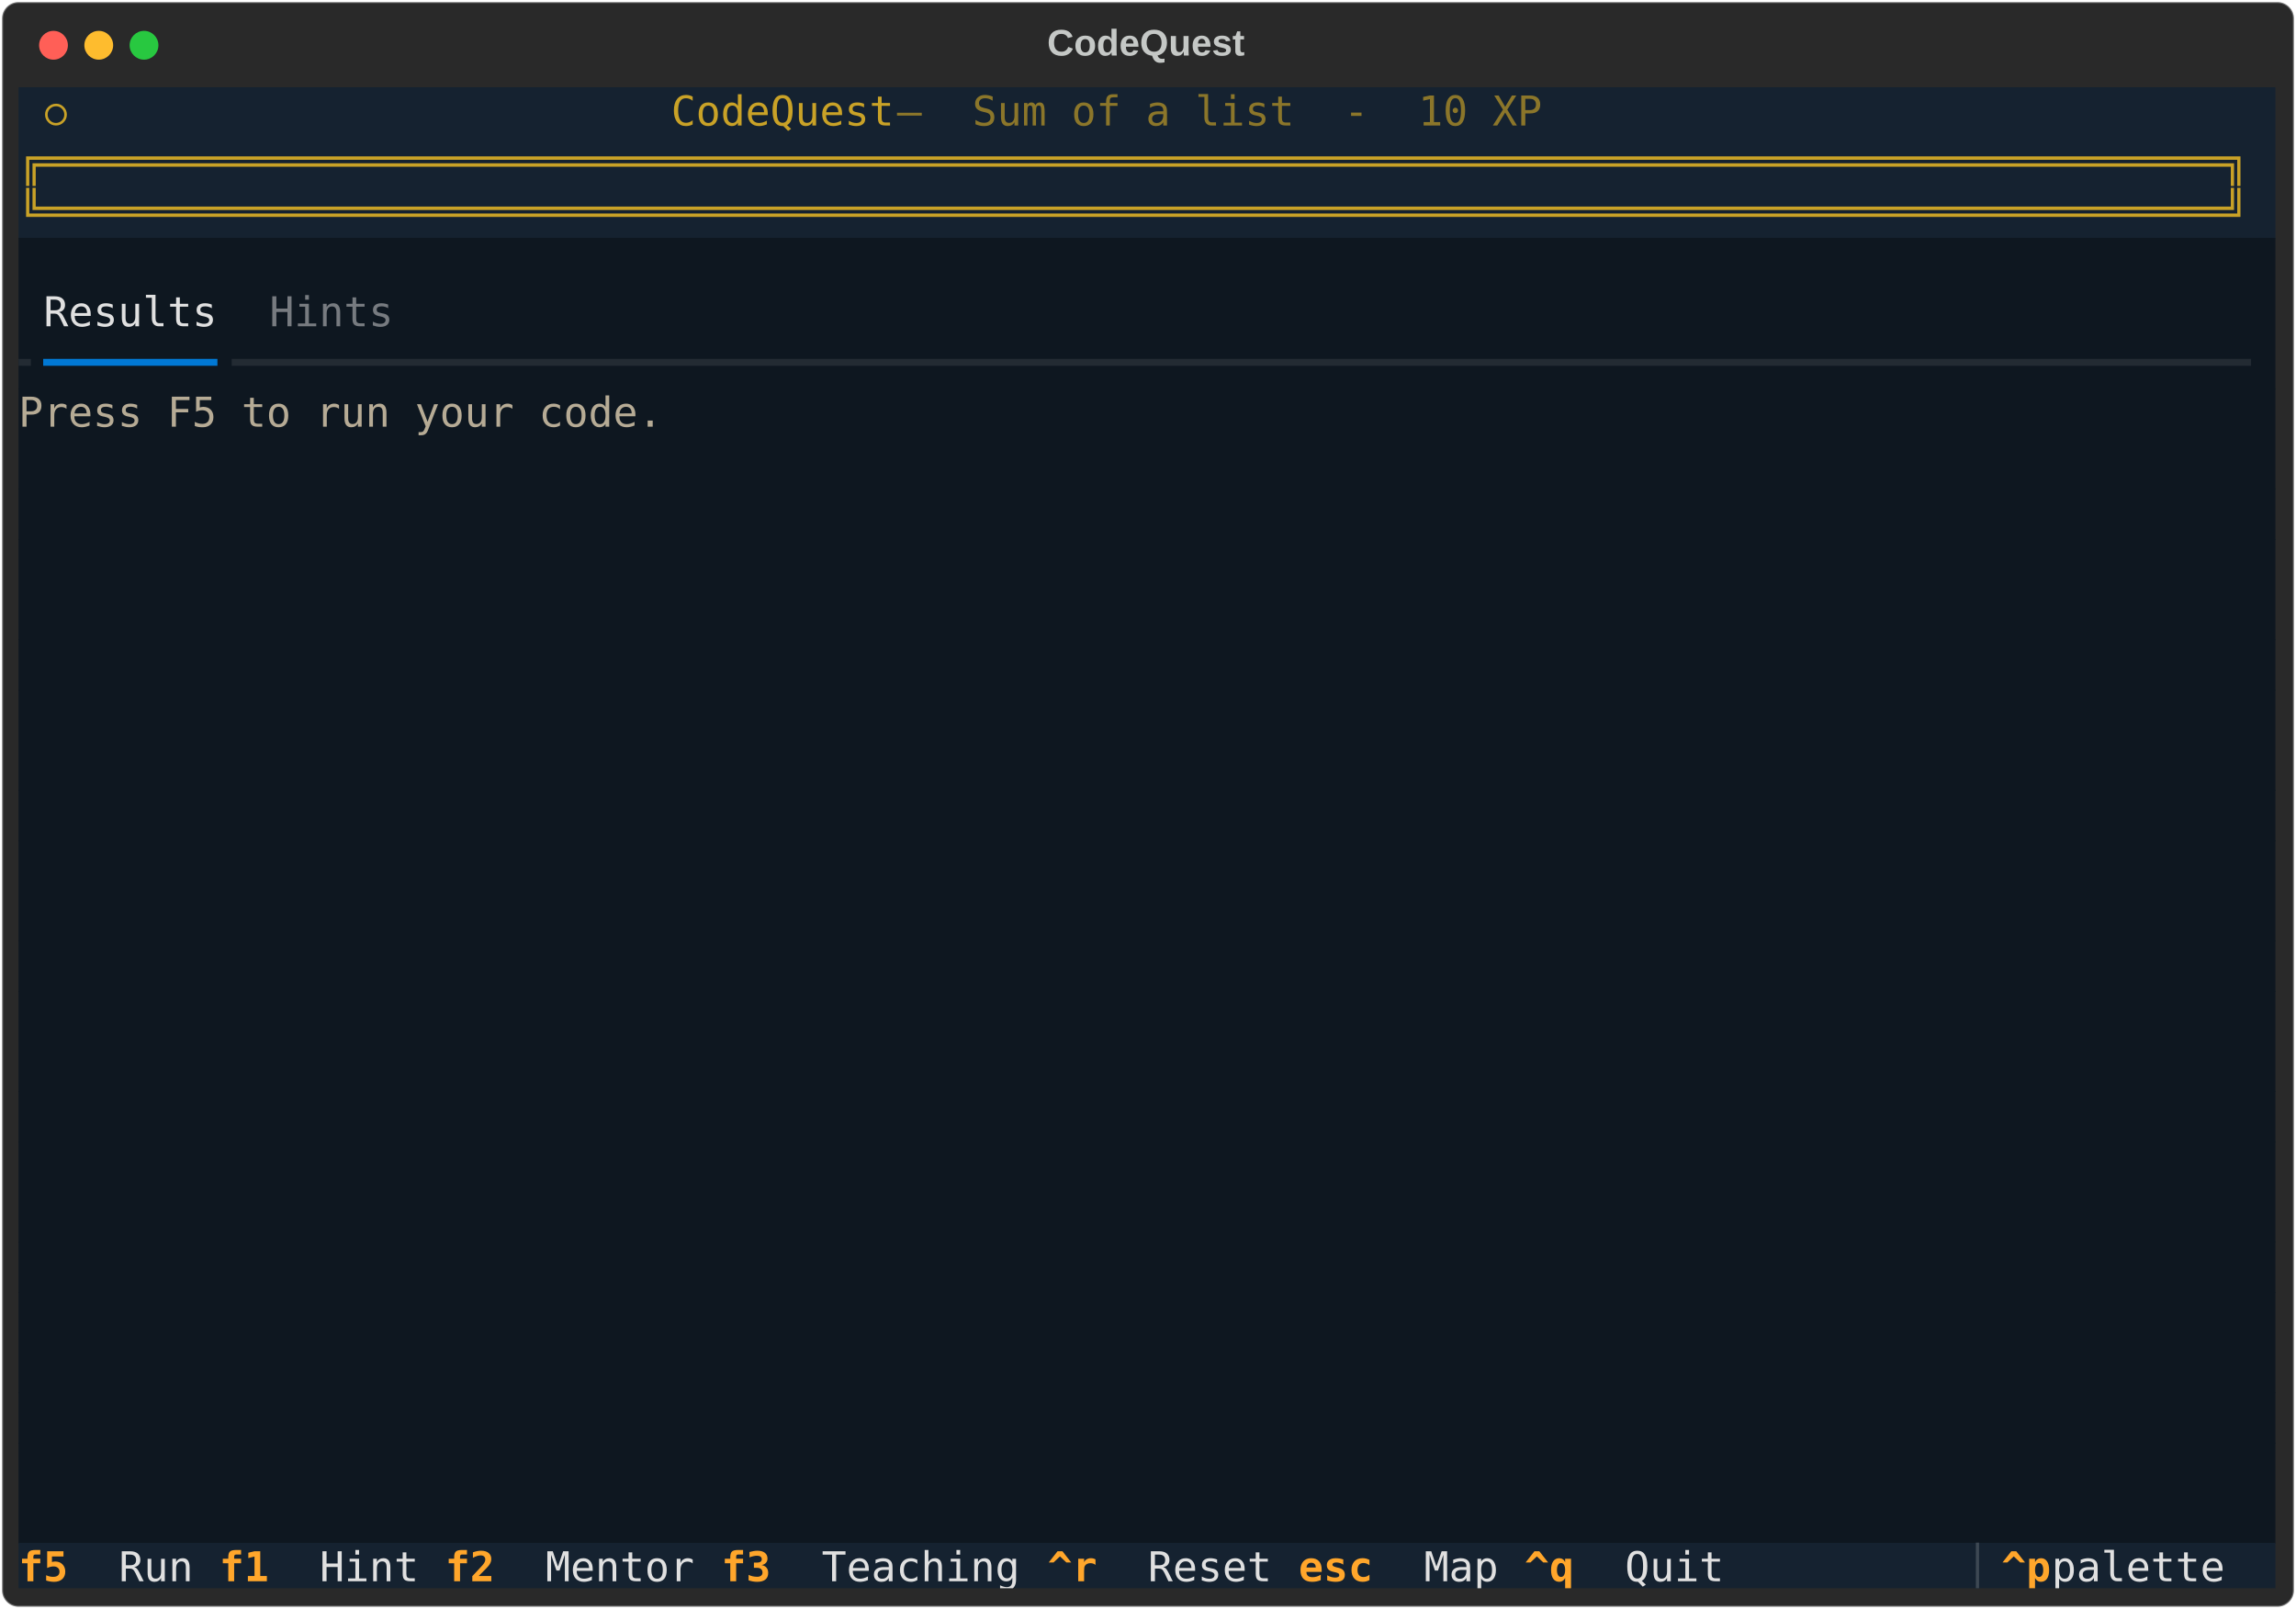
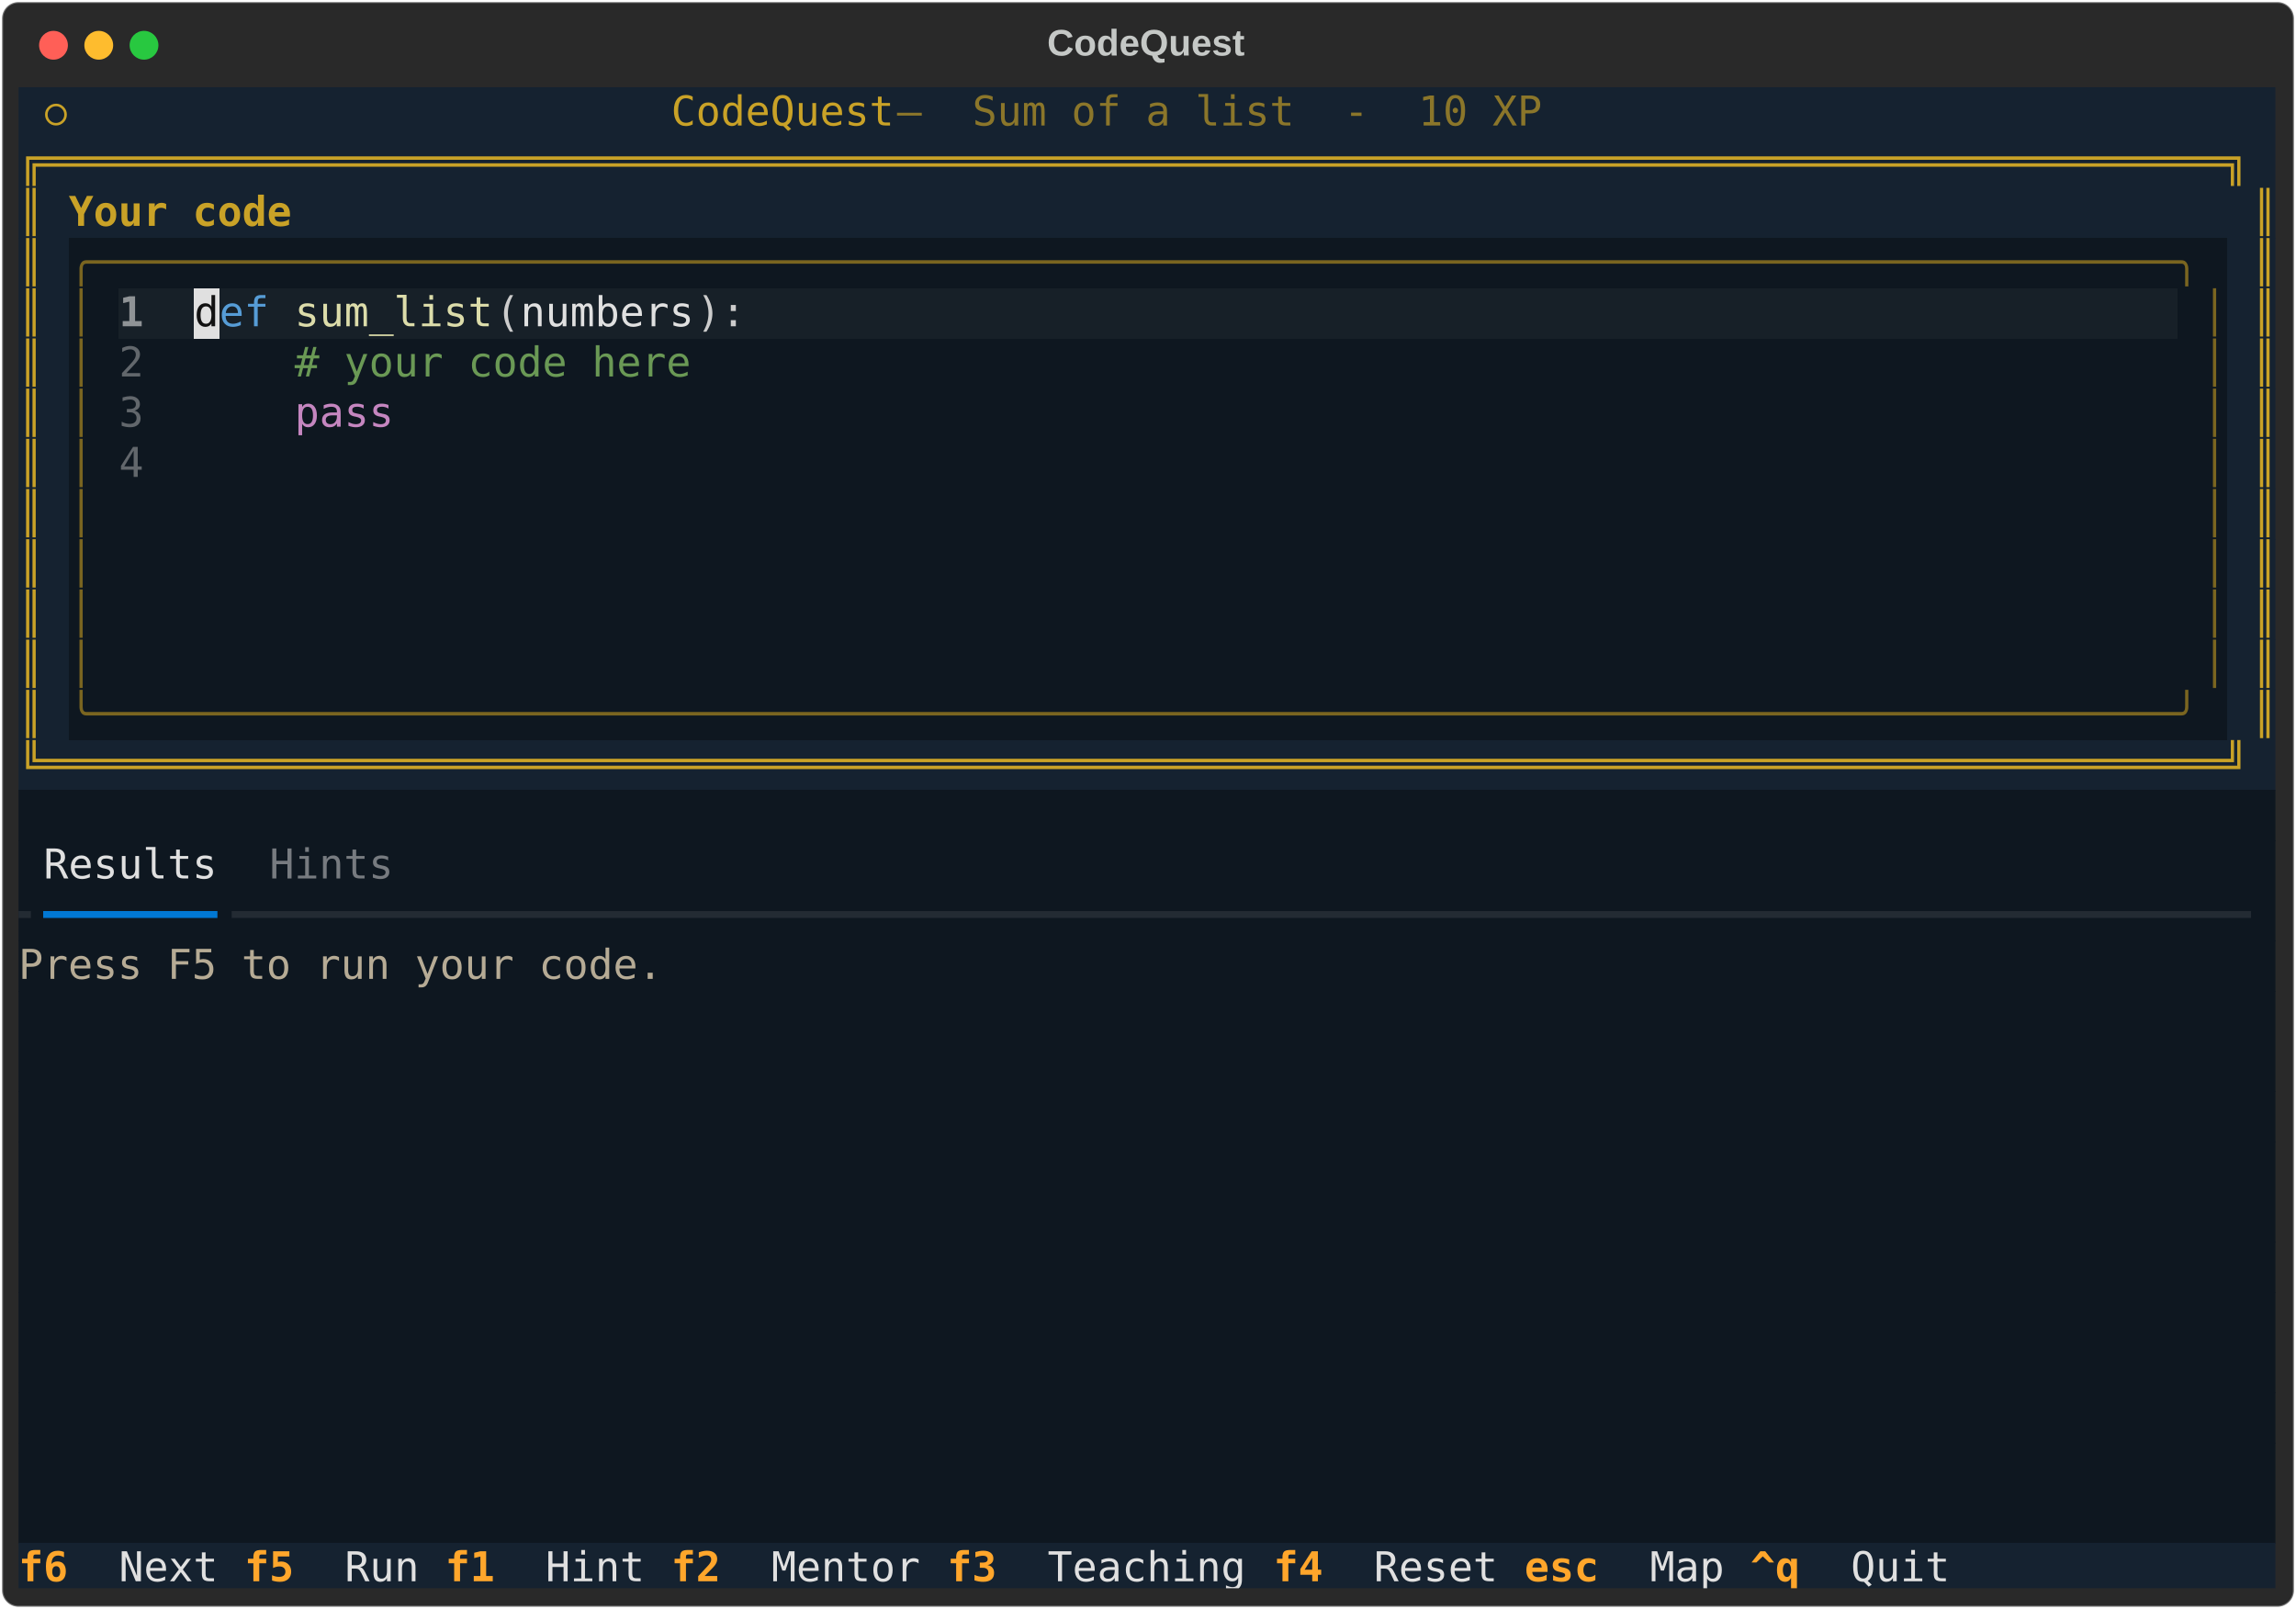
<svg xmlns="http://www.w3.org/2000/svg" class="rich-terminal" viewBox="0 0 1116 782.0">
  <style>

    @font-face {
        font-family: "Fira Code";
        src: local("FiraCode-Regular"),
                url("https://cdnjs.cloudflare.com/ajax/libs/firacode/6.2.0/woff2/FiraCode-Regular.woff2") format("woff2"),
                url("https://cdnjs.cloudflare.com/ajax/libs/firacode/6.2.0/woff/FiraCode-Regular.woff") format("woff");
        font-style: normal;
        font-weight: 400;
    }
    @font-face {
        font-family: "Fira Code";
        src: local("FiraCode-Bold"),
                url("https://cdnjs.cloudflare.com/ajax/libs/firacode/6.2.0/woff2/FiraCode-Bold.woff2") format("woff2"),
                url("https://cdnjs.cloudflare.com/ajax/libs/firacode/6.2.0/woff/FiraCode-Bold.woff") format("woff");
        font-style: bold;
        font-weight: 700;
    }

    .terminal-matrix {
        font-family: Fira Code, monospace;
        font-size: 20px;
        line-height: 24.4px;
        font-variant-east-asian: full-width;
    }

    .terminal-title {
        font-size: 18px;
        font-weight: bold;
        font-family: arial;
    }

    .terminal-r1 { fill: #c5c8c6 }
.terminal-r2 { fill: #c9a227 }
.terminal-r3 { fill: #8b762a }
- .terminal-r4 { fill: #b6ab95 }
- .terminal-r5 { fill: #e0e0e0 }
- .terminal-r6 { fill: #777b80 }
- .terminal-r7 { fill: #232b33 }
- .terminal-r8 { fill: #0178d4 }
- .terminal-r9 { fill: #ffa62b;font-weight: bold }
- .terminal-r10 { fill: #3d4853 }
+ .terminal-r4 { fill: #c9a227;font-weight: bold }
+ .terminal-r5 { fill: #7a6520 }
+ .terminal-r6 { fill: #8f9396;font-weight: bold }
+ .terminal-r7 { fill: #121212 }
+ .terminal-r8 { fill: #569cd6 }
+ .terminal-r9 { fill: #e0e0e0 }
+ .terminal-r10 { fill: #dcdcaa }
+ .terminal-r11 { fill: #cccccc }
+ .terminal-r12 { fill: #62676c }
+ .terminal-r13 { fill: #6a9955 }
+ .terminal-r14 { fill: #c586c0 }
+ .terminal-r15 { fill: #b6ab95 }
+ .terminal-r16 { fill: #777b80 }
+ .terminal-r17 { fill: #232b33 }
+ .terminal-r18 { fill: #0178d4 }
+ .terminal-r19 { fill: #ffa62b;font-weight: bold }
    </style>
  <defs>
    <clipPath id="terminal-clip-terminal">
      <rect x="0" y="0" width="1097.0" height="731.0" />
    </clipPath>
    <clipPath id="terminal-line-0">
      <rect x="0" y="1.5" width="1098" height="24.65" />
    </clipPath>
    <clipPath id="terminal-line-1">
      <rect x="0" y="25.9" width="1098" height="24.65" />
    </clipPath>
    <clipPath id="terminal-line-2">
      <rect x="0" y="50.3" width="1098" height="24.65" />
    </clipPath>
    <clipPath id="terminal-line-3">
      <rect x="0" y="74.7" width="1098" height="24.65" />
    </clipPath>
    <clipPath id="terminal-line-4">
      <rect x="0" y="99.1" width="1098" height="24.65" />
    </clipPath>
    <clipPath id="terminal-line-5">
      <rect x="0" y="123.5" width="1098" height="24.65" />
    </clipPath>
    <clipPath id="terminal-line-6">
      <rect x="0" y="147.9" width="1098" height="24.65" />
    </clipPath>
    <clipPath id="terminal-line-7">
      <rect x="0" y="172.3" width="1098" height="24.65" />
    </clipPath>
    <clipPath id="terminal-line-8">
      <rect x="0" y="196.7" width="1098" height="24.65" />
    </clipPath>
    <clipPath id="terminal-line-9">
      <rect x="0" y="221.1" width="1098" height="24.65" />
    </clipPath>
    <clipPath id="terminal-line-10">
      <rect x="0" y="245.5" width="1098" height="24.65" />
    </clipPath>
    <clipPath id="terminal-line-11">
      <rect x="0" y="269.9" width="1098" height="24.65" />
    </clipPath>
    <clipPath id="terminal-line-12">
      <rect x="0" y="294.3" width="1098" height="24.65" />
    </clipPath>
    <clipPath id="terminal-line-13">
      <rect x="0" y="318.7" width="1098" height="24.65" />
    </clipPath>
    <clipPath id="terminal-line-14">
      <rect x="0" y="343.1" width="1098" height="24.65" />
    </clipPath>
    <clipPath id="terminal-line-15">
      <rect x="0" y="367.5" width="1098" height="24.65" />
    </clipPath>
    <clipPath id="terminal-line-16">
      <rect x="0" y="391.9" width="1098" height="24.65" />
    </clipPath>
    <clipPath id="terminal-line-17">
      <rect x="0" y="416.3" width="1098" height="24.65" />
    </clipPath>
    <clipPath id="terminal-line-18">
      <rect x="0" y="440.7" width="1098" height="24.65" />
    </clipPath>
    <clipPath id="terminal-line-19">
      <rect x="0" y="465.1" width="1098" height="24.65" />
    </clipPath>
    <clipPath id="terminal-line-20">
      <rect x="0" y="489.5" width="1098" height="24.65" />
    </clipPath>
    <clipPath id="terminal-line-21">
      <rect x="0" y="513.9" width="1098" height="24.65" />
    </clipPath>
    <clipPath id="terminal-line-22">
      <rect x="0" y="538.3" width="1098" height="24.65" />
    </clipPath>
    <clipPath id="terminal-line-23">
      <rect x="0" y="562.7" width="1098" height="24.65" />
    </clipPath>
    <clipPath id="terminal-line-24">
      <rect x="0" y="587.1" width="1098" height="24.65" />
    </clipPath>
    <clipPath id="terminal-line-25">
      <rect x="0" y="611.5" width="1098" height="24.65" />
    </clipPath>
    <clipPath id="terminal-line-26">
      <rect x="0" y="635.9" width="1098" height="24.65" />
    </clipPath>
    <clipPath id="terminal-line-27">
      <rect x="0" y="660.3" width="1098" height="24.65" />
    </clipPath>
    <clipPath id="terminal-line-28">
      <rect x="0" y="684.7" width="1098" height="24.65" />
    </clipPath>
  </defs>
  <rect fill="#292929" stroke="rgba(255,255,255,0.35)" stroke-width="1" x="1" y="1" width="1114" height="780" rx="8" />
  <text class="terminal-title" fill="#c5c8c6" text-anchor="middle" x="557" y="27">CodeQuest</text>
  <g transform="translate(26,22)">
    <circle cx="0" cy="0" r="7" fill="#ff5f57" />
    <circle cx="22" cy="0" r="7" fill="#febc2e" />
    <circle cx="44" cy="0" r="7" fill="#28c840" />
  </g>
  <g transform="translate(9, 41)" clip-path="url(#terminal-clip-terminal)">
    <rect fill="#152230" x="0" y="1.5" width="12.2" height="24.65" shape-rendering="crispEdges" />
    <rect fill="#152230" x="12.2" y="1.5" width="12.2" height="24.65" shape-rendering="crispEdges" />
    <rect fill="#152230" x="24.4" y="1.5" width="61" height="24.65" shape-rendering="crispEdges" />
    <rect fill="#152230" x="85.4" y="1.5" width="12.2" height="24.65" shape-rendering="crispEdges" />
    <rect fill="#152230" x="97.6" y="1.5" width="219.6" height="24.65" shape-rendering="crispEdges" />
    <rect fill="#152230" x="317.2" y="1.5" width="109.8" height="24.65" shape-rendering="crispEdges" />
    <rect fill="#152230" x="427" y="1.5" width="36.6" height="24.65" shape-rendering="crispEdges" />
    <rect fill="#152230" x="463.6" y="1.5" width="280.6" height="24.65" shape-rendering="crispEdges" />
    <rect fill="#152230" x="744.2" y="1.5" width="231.8" height="24.65" shape-rendering="crispEdges" />
    <rect fill="#152230" x="976" y="1.5" width="12.2" height="24.65" shape-rendering="crispEdges" />
    <rect fill="#152230" x="988.2" y="1.5" width="0" height="24.65" shape-rendering="crispEdges" />
    <rect fill="#152230" x="988.2" y="1.5" width="109.8" height="24.65" shape-rendering="crispEdges" />
    <rect fill="#152230" x="0" y="25.9" width="1098" height="24.65" shape-rendering="crispEdges" />
-     <rect fill="#152230" x="0" y="50.3" width="1098" height="24.65" shape-rendering="crispEdges" />
-     <rect fill="#0e1720" x="0" y="74.7" width="0" height="24.65" shape-rendering="crispEdges" />
-     <rect fill="#0e1720" x="0" y="74.7" width="1098" height="24.65" shape-rendering="crispEdges" />
-     <rect fill="#0e1720" x="0" y="99.1" width="12.2" height="24.65" shape-rendering="crispEdges" />
-     <rect fill="#0e1720" x="12.2" y="99.1" width="85.4" height="24.65" shape-rendering="crispEdges" />
-     <rect fill="#0e1720" x="97.6" y="99.1" width="24.4" height="24.65" shape-rendering="crispEdges" />
-     <rect fill="#0e1720" x="122" y="99.1" width="61" height="24.65" shape-rendering="crispEdges" />
-     <rect fill="#0e1720" x="183" y="99.1" width="915" height="24.65" shape-rendering="crispEdges" />
-     <rect fill="#0e1720" x="0" y="123.5" width="12.2" height="24.65" shape-rendering="crispEdges" />
-     <rect fill="#0e1720" x="12.2" y="123.5" width="85.4" height="24.65" shape-rendering="crispEdges" />
-     <rect fill="#0e1720" x="97.6" y="123.5" width="1000.4" height="24.65" shape-rendering="crispEdges" />
-     <rect fill="#0e1720" x="0" y="147.9" width="317.2" height="24.65" shape-rendering="crispEdges" />
-     <rect fill="#0e1720" x="317.2" y="147.9" width="780.8" height="24.65" shape-rendering="crispEdges" />
-     <rect fill="#0e1720" x="0" y="172.3" width="1098" height="24.65" shape-rendering="crispEdges" />
-     <rect fill="#0e1720" x="0" y="196.7" width="1098" height="24.65" shape-rendering="crispEdges" />
-     <rect fill="#0e1720" x="0" y="221.1" width="1098" height="24.65" shape-rendering="crispEdges" />
-     <rect fill="#0e1720" x="0" y="245.5" width="1098" height="24.65" shape-rendering="crispEdges" />
-     <rect fill="#0e1720" x="0" y="269.9" width="1098" height="24.65" shape-rendering="crispEdges" />
-     <rect fill="#0e1720" x="0" y="294.3" width="1098" height="24.65" shape-rendering="crispEdges" />
-     <rect fill="#0e1720" x="0" y="318.7" width="1098" height="24.65" shape-rendering="crispEdges" />
+     <rect fill="#152230" x="0" y="50.3" width="12.2" height="24.65" shape-rendering="crispEdges" />
+     <rect fill="#152230" x="12.2" y="50.3" width="12.2" height="24.65" shape-rendering="crispEdges" />
+     <rect fill="#152230" x="24.4" y="50.3" width="109.8" height="24.65" shape-rendering="crispEdges" />
+     <rect fill="#152230" x="134.2" y="50.3" width="951.6" height="24.65" shape-rendering="crispEdges" />
+     <rect fill="#152230" x="1085.8" y="50.3" width="12.2" height="24.65" shape-rendering="crispEdges" />
+     <rect fill="#152230" x="0" y="74.7" width="12.2" height="24.65" shape-rendering="crispEdges" />
+     <rect fill="#152230" x="12.2" y="74.7" width="12.2" height="24.65" shape-rendering="crispEdges" />
+     <rect fill="#0e1720" x="24.4" y="74.7" width="1049.2" height="24.65" shape-rendering="crispEdges" />
+     <rect fill="#152230" x="1073.6" y="74.7" width="12.2" height="24.65" shape-rendering="crispEdges" />
+     <rect fill="#152230" x="1085.8" y="74.7" width="12.2" height="24.65" shape-rendering="crispEdges" />
+     <rect fill="#152230" x="0" y="99.1" width="12.2" height="24.65" shape-rendering="crispEdges" />
+     <rect fill="#152230" x="12.2" y="99.1" width="12.2" height="24.65" shape-rendering="crispEdges" />
+     <rect fill="#0e1720" x="24.4" y="99.1" width="12.2" height="24.65" shape-rendering="crispEdges" />
+     <rect fill="#0e1720" x="36.6" y="99.1" width="12.2" height="24.65" shape-rendering="crispEdges" />
+     <rect fill="#172028" x="48.8" y="99.1" width="36.6" height="24.65" shape-rendering="crispEdges" />
+     <rect fill="#e0e0e0" x="85.4" y="99.1" width="12.2" height="24.65" shape-rendering="crispEdges" />
+     <rect fill="#172028" x="97.6" y="99.1" width="24.4" height="24.65" shape-rendering="crispEdges" />
+     <rect fill="#172028" x="122" y="99.1" width="12.2" height="24.65" shape-rendering="crispEdges" />
+     <rect fill="#172028" x="134.2" y="99.1" width="97.6" height="24.65" shape-rendering="crispEdges" />
+     <rect fill="#172028" x="231.8" y="99.1" width="12.2" height="24.65" shape-rendering="crispEdges" />
+     <rect fill="#172028" x="244" y="99.1" width="85.4" height="24.65" shape-rendering="crispEdges" />
+     <rect fill="#172028" x="329.4" y="99.1" width="24.4" height="24.65" shape-rendering="crispEdges" />
+     <rect fill="#172028" x="353.8" y="99.1" width="695.4" height="24.65" shape-rendering="crispEdges" />
+     <rect fill="#0e1720" x="1049.2" y="99.1" width="12.2" height="24.65" shape-rendering="crispEdges" />
+     <rect fill="#0e1720" x="1061.4" y="99.1" width="12.2" height="24.65" shape-rendering="crispEdges" />
+     <rect fill="#152230" x="1073.6" y="99.1" width="12.2" height="24.65" shape-rendering="crispEdges" />
+     <rect fill="#152230" x="1085.8" y="99.1" width="12.2" height="24.65" shape-rendering="crispEdges" />
+     <rect fill="#152230" x="0" y="123.5" width="12.2" height="24.65" shape-rendering="crispEdges" />
+     <rect fill="#152230" x="12.2" y="123.5" width="12.2" height="24.65" shape-rendering="crispEdges" />
+     <rect fill="#0e1720" x="24.4" y="123.5" width="12.2" height="24.65" shape-rendering="crispEdges" />
+     <rect fill="#0e1720" x="36.6" y="123.5" width="12.2" height="24.65" shape-rendering="crispEdges" />
+     <rect fill="#0e1720" x="48.8" y="123.5" width="36.6" height="24.65" shape-rendering="crispEdges" />
+     <rect fill="#0e1720" x="85.4" y="123.5" width="48.8" height="24.65" shape-rendering="crispEdges" />
+     <rect fill="#0e1720" x="134.2" y="123.5" width="195.2" height="24.65" shape-rendering="crispEdges" />
+     <rect fill="#0e1720" x="329.4" y="123.5" width="719.8" height="24.65" shape-rendering="crispEdges" />
+     <rect fill="#0e1720" x="1049.2" y="123.5" width="12.2" height="24.65" shape-rendering="crispEdges" />
+     <rect fill="#0e1720" x="1061.4" y="123.5" width="12.2" height="24.65" shape-rendering="crispEdges" />
+     <rect fill="#152230" x="1073.6" y="123.5" width="12.2" height="24.65" shape-rendering="crispEdges" />
+     <rect fill="#152230" x="1085.8" y="123.5" width="12.2" height="24.65" shape-rendering="crispEdges" />
+     <rect fill="#152230" x="0" y="147.9" width="12.2" height="24.65" shape-rendering="crispEdges" />
+     <rect fill="#152230" x="12.2" y="147.9" width="12.2" height="24.65" shape-rendering="crispEdges" />
+     <rect fill="#0e1720" x="24.4" y="147.9" width="12.2" height="24.65" shape-rendering="crispEdges" />
+     <rect fill="#0e1720" x="36.6" y="147.9" width="12.2" height="24.65" shape-rendering="crispEdges" />
+     <rect fill="#0e1720" x="48.8" y="147.9" width="36.6" height="24.65" shape-rendering="crispEdges" />
+     <rect fill="#0e1720" x="85.4" y="147.9" width="48.8" height="24.65" shape-rendering="crispEdges" />
+     <rect fill="#0e1720" x="134.2" y="147.9" width="48.8" height="24.65" shape-rendering="crispEdges" />
+     <rect fill="#0e1720" x="183" y="147.9" width="866.2" height="24.65" shape-rendering="crispEdges" />
+     <rect fill="#0e1720" x="1049.2" y="147.9" width="12.2" height="24.65" shape-rendering="crispEdges" />
+     <rect fill="#0e1720" x="1061.4" y="147.9" width="12.2" height="24.65" shape-rendering="crispEdges" />
+     <rect fill="#152230" x="1073.6" y="147.9" width="12.2" height="24.65" shape-rendering="crispEdges" />
+     <rect fill="#152230" x="1085.8" y="147.9" width="12.2" height="24.65" shape-rendering="crispEdges" />
+     <rect fill="#152230" x="0" y="172.3" width="12.2" height="24.65" shape-rendering="crispEdges" />
+     <rect fill="#152230" x="12.2" y="172.3" width="12.2" height="24.65" shape-rendering="crispEdges" />
+     <rect fill="#0e1720" x="24.4" y="172.3" width="12.2" height="24.65" shape-rendering="crispEdges" />
+     <rect fill="#0e1720" x="36.6" y="172.3" width="12.2" height="24.65" shape-rendering="crispEdges" />
+     <rect fill="#0e1720" x="48.8" y="172.3" width="36.6" height="24.65" shape-rendering="crispEdges" />
+     <rect fill="#0e1720" x="85.4" y="172.3" width="963.8" height="24.65" shape-rendering="crispEdges" />
+     <rect fill="#0e1720" x="1049.2" y="172.3" width="12.2" height="24.65" shape-rendering="crispEdges" />
+     <rect fill="#0e1720" x="1061.4" y="172.3" width="12.2" height="24.65" shape-rendering="crispEdges" />
+     <rect fill="#152230" x="1073.6" y="172.3" width="12.2" height="24.65" shape-rendering="crispEdges" />
+     <rect fill="#152230" x="1085.8" y="172.3" width="12.2" height="24.65" shape-rendering="crispEdges" />
+     <rect fill="#152230" x="0" y="196.7" width="12.2" height="24.65" shape-rendering="crispEdges" />
+     <rect fill="#152230" x="12.2" y="196.7" width="12.2" height="24.65" shape-rendering="crispEdges" />
+     <rect fill="#0e1720" x="24.4" y="196.7" width="12.2" height="24.65" shape-rendering="crispEdges" />
+     <rect fill="#0e1720" x="36.6" y="196.7" width="12.2" height="24.65" shape-rendering="crispEdges" />
+     <rect fill="#0e1720" x="48.8" y="196.7" width="1000.4" height="24.65" shape-rendering="crispEdges" />
+     <rect fill="#0e1720" x="1049.2" y="196.7" width="12.2" height="24.65" shape-rendering="crispEdges" />
+     <rect fill="#0e1720" x="1061.4" y="196.7" width="12.2" height="24.65" shape-rendering="crispEdges" />
+     <rect fill="#152230" x="1073.6" y="196.7" width="12.2" height="24.65" shape-rendering="crispEdges" />
+     <rect fill="#152230" x="1085.8" y="196.7" width="12.2" height="24.65" shape-rendering="crispEdges" />
+     <rect fill="#152230" x="0" y="221.1" width="12.2" height="24.65" shape-rendering="crispEdges" />
+     <rect fill="#152230" x="12.2" y="221.1" width="12.2" height="24.65" shape-rendering="crispEdges" />
+     <rect fill="#0e1720" x="24.4" y="221.1" width="12.2" height="24.65" shape-rendering="crispEdges" />
+     <rect fill="#0e1720" x="36.6" y="221.1" width="12.2" height="24.65" shape-rendering="crispEdges" />
+     <rect fill="#0e1720" x="48.8" y="221.1" width="1000.4" height="24.65" shape-rendering="crispEdges" />
+     <rect fill="#0e1720" x="1049.2" y="221.1" width="12.2" height="24.65" shape-rendering="crispEdges" />
+     <rect fill="#0e1720" x="1061.4" y="221.1" width="12.2" height="24.65" shape-rendering="crispEdges" />
+     <rect fill="#152230" x="1073.6" y="221.1" width="12.2" height="24.65" shape-rendering="crispEdges" />
+     <rect fill="#152230" x="1085.8" y="221.1" width="12.2" height="24.65" shape-rendering="crispEdges" />
+     <rect fill="#152230" x="0" y="245.5" width="12.2" height="24.65" shape-rendering="crispEdges" />
+     <rect fill="#152230" x="12.2" y="245.5" width="12.2" height="24.65" shape-rendering="crispEdges" />
+     <rect fill="#0e1720" x="24.4" y="245.5" width="12.2" height="24.65" shape-rendering="crispEdges" />
+     <rect fill="#0e1720" x="36.6" y="245.5" width="12.2" height="24.65" shape-rendering="crispEdges" />
+     <rect fill="#0e1720" x="48.8" y="245.5" width="1000.4" height="24.65" shape-rendering="crispEdges" />
+     <rect fill="#0e1720" x="1049.2" y="245.5" width="12.2" height="24.65" shape-rendering="crispEdges" />
+     <rect fill="#0e1720" x="1061.4" y="245.5" width="12.2" height="24.65" shape-rendering="crispEdges" />
+     <rect fill="#152230" x="1073.6" y="245.5" width="12.2" height="24.65" shape-rendering="crispEdges" />
+     <rect fill="#152230" x="1085.8" y="245.5" width="12.2" height="24.65" shape-rendering="crispEdges" />
+     <rect fill="#152230" x="0" y="269.9" width="12.2" height="24.65" shape-rendering="crispEdges" />
+     <rect fill="#152230" x="12.2" y="269.9" width="12.2" height="24.65" shape-rendering="crispEdges" />
+     <rect fill="#0e1720" x="24.4" y="269.9" width="12.2" height="24.65" shape-rendering="crispEdges" />
+     <rect fill="#0e1720" x="36.6" y="269.9" width="12.2" height="24.65" shape-rendering="crispEdges" />
+     <rect fill="#0e1720" x="48.8" y="269.9" width="1000.4" height="24.65" shape-rendering="crispEdges" />
+     <rect fill="#0e1720" x="1049.2" y="269.9" width="12.2" height="24.65" shape-rendering="crispEdges" />
+     <rect fill="#0e1720" x="1061.4" y="269.9" width="12.2" height="24.65" shape-rendering="crispEdges" />
+     <rect fill="#152230" x="1073.6" y="269.9" width="12.2" height="24.65" shape-rendering="crispEdges" />
+     <rect fill="#152230" x="1085.8" y="269.9" width="12.2" height="24.65" shape-rendering="crispEdges" />
+     <rect fill="#152230" x="0" y="294.3" width="12.2" height="24.65" shape-rendering="crispEdges" />
+     <rect fill="#152230" x="12.2" y="294.3" width="12.2" height="24.65" shape-rendering="crispEdges" />
+     <rect fill="#0e1720" x="24.4" y="294.3" width="1049.2" height="24.65" shape-rendering="crispEdges" />
+     <rect fill="#152230" x="1073.6" y="294.3" width="12.2" height="24.65" shape-rendering="crispEdges" />
+     <rect fill="#152230" x="1085.8" y="294.3" width="12.2" height="24.65" shape-rendering="crispEdges" />
+     <rect fill="#152230" x="0" y="318.7" width="1098" height="24.65" shape-rendering="crispEdges" />
+     <rect fill="#0e1720" x="0" y="343.1" width="0" height="24.65" shape-rendering="crispEdges" />
    <rect fill="#0e1720" x="0" y="343.1" width="1098" height="24.65" shape-rendering="crispEdges" />
-     <rect fill="#0e1720" x="0" y="367.5" width="1098" height="24.65" shape-rendering="crispEdges" />
-     <rect fill="#0e1720" x="0" y="391.9" width="1098" height="24.65" shape-rendering="crispEdges" />
-     <rect fill="#0e1720" x="0" y="416.3" width="1098" height="24.65" shape-rendering="crispEdges" />
+     <rect fill="#0e1720" x="0" y="367.5" width="12.2" height="24.65" shape-rendering="crispEdges" />
+     <rect fill="#0e1720" x="12.2" y="367.5" width="85.4" height="24.65" shape-rendering="crispEdges" />
+     <rect fill="#0e1720" x="97.6" y="367.5" width="24.4" height="24.65" shape-rendering="crispEdges" />
+     <rect fill="#0e1720" x="122" y="367.5" width="61" height="24.65" shape-rendering="crispEdges" />
+     <rect fill="#0e1720" x="183" y="367.5" width="915" height="24.65" shape-rendering="crispEdges" />
+     <rect fill="#0e1720" x="0" y="391.9" width="12.2" height="24.65" shape-rendering="crispEdges" />
+     <rect fill="#0e1720" x="12.2" y="391.9" width="85.4" height="24.65" shape-rendering="crispEdges" />
+     <rect fill="#0e1720" x="97.6" y="391.9" width="1000.4" height="24.65" shape-rendering="crispEdges" />
+     <rect fill="#0e1720" x="0" y="416.3" width="317.2" height="24.65" shape-rendering="crispEdges" />
+     <rect fill="#0e1720" x="317.2" y="416.3" width="780.8" height="24.65" shape-rendering="crispEdges" />
    <rect fill="#0e1720" x="0" y="440.7" width="1098" height="24.65" shape-rendering="crispEdges" />
    <rect fill="#0e1720" x="0" y="465.1" width="1098" height="24.65" shape-rendering="crispEdges" />
    <rect fill="#0e1720" x="0" y="489.5" width="1098" height="24.65" shape-rendering="crispEdges" />
    <rect fill="#0e1720" x="0" y="513.9" width="1098" height="24.65" shape-rendering="crispEdges" />
    <rect fill="#0e1720" x="0" y="538.3" width="1098" height="24.65" shape-rendering="crispEdges" />
    <rect fill="#0e1720" x="0" y="562.7" width="1098" height="24.65" shape-rendering="crispEdges" />
    <rect fill="#0e1720" x="0" y="587.1" width="1098" height="24.65" shape-rendering="crispEdges" />
    <rect fill="#0e1720" x="0" y="611.5" width="1098" height="24.65" shape-rendering="crispEdges" />
    <rect fill="#0e1720" x="0" y="635.9" width="1098" height="24.65" shape-rendering="crispEdges" />
    <rect fill="#0e1720" x="0" y="660.3" width="1098" height="24.65" shape-rendering="crispEdges" />
    <rect fill="#0e1720" x="0" y="684.7" width="1098" height="24.65" shape-rendering="crispEdges" />
    <rect fill="#152230" x="0" y="709.1" width="48.8" height="24.65" shape-rendering="crispEdges" />
-     <rect fill="#152230" x="48.8" y="709.1" width="48.8" height="24.65" shape-rendering="crispEdges" />
-     <rect fill="#152230" x="97.6" y="709.1" width="48.8" height="24.65" shape-rendering="crispEdges" />
-     <rect fill="#152230" x="146.4" y="709.1" width="61" height="24.65" shape-rendering="crispEdges" />
+     <rect fill="#152230" x="48.8" y="709.1" width="61" height="24.65" shape-rendering="crispEdges" />
+     <rect fill="#152230" x="109.8" y="709.1" width="48.8" height="24.65" shape-rendering="crispEdges" />
+     <rect fill="#152230" x="158.6" y="709.1" width="48.8" height="24.65" shape-rendering="crispEdges" />
    <rect fill="#152230" x="207.4" y="709.1" width="48.8" height="24.65" shape-rendering="crispEdges" />
-     <rect fill="#152230" x="256.2" y="709.1" width="85.4" height="24.65" shape-rendering="crispEdges" />
-     <rect fill="#152230" x="341.6" y="709.1" width="48.8" height="24.65" shape-rendering="crispEdges" />
-     <rect fill="#152230" x="390.4" y="709.1" width="109.8" height="24.65" shape-rendering="crispEdges" />
-     <rect fill="#152230" x="500.2" y="709.1" width="48.8" height="24.65" shape-rendering="crispEdges" />
-     <rect fill="#152230" x="549" y="709.1" width="73.2" height="24.65" shape-rendering="crispEdges" />
-     <rect fill="#152230" x="622.2" y="709.1" width="61" height="24.65" shape-rendering="crispEdges" />
-     <rect fill="#152230" x="683.2" y="709.1" width="48.8" height="24.65" shape-rendering="crispEdges" />
-     <rect fill="#152230" x="732" y="709.1" width="48.8" height="24.65" shape-rendering="crispEdges" />
-     <rect fill="#152230" x="780.8" y="709.1" width="61" height="24.65" shape-rendering="crispEdges" />
-     <rect fill="#152230" x="841.8" y="709.1" width="109.8" height="24.65" shape-rendering="crispEdges" />
-     <rect fill="#152230" x="951.6" y="709.1" width="12.2" height="24.65" shape-rendering="crispEdges" />
-     <rect fill="#152230" x="963.8" y="709.1" width="24.4" height="24.65" shape-rendering="crispEdges" />
-     <rect fill="#152230" x="988.2" y="709.1" width="97.6" height="24.65" shape-rendering="crispEdges" />
-     <rect fill="#152230" x="1085.8" y="709.1" width="12.2" height="24.65" shape-rendering="crispEdges" />
+     <rect fill="#152230" x="256.2" y="709.1" width="61" height="24.65" shape-rendering="crispEdges" />
+     <rect fill="#152230" x="317.2" y="709.1" width="48.8" height="24.65" shape-rendering="crispEdges" />
+     <rect fill="#152230" x="366" y="709.1" width="85.4" height="24.65" shape-rendering="crispEdges" />
+     <rect fill="#152230" x="451.4" y="709.1" width="48.8" height="24.65" shape-rendering="crispEdges" />
+     <rect fill="#152230" x="500.2" y="709.1" width="109.8" height="24.65" shape-rendering="crispEdges" />
+     <rect fill="#152230" x="610" y="709.1" width="48.8" height="24.65" shape-rendering="crispEdges" />
+     <rect fill="#152230" x="658.8" y="709.1" width="73.2" height="24.65" shape-rendering="crispEdges" />
+     <rect fill="#152230" x="732" y="709.1" width="61" height="24.65" shape-rendering="crispEdges" />
+     <rect fill="#152230" x="793" y="709.1" width="48.8" height="24.65" shape-rendering="crispEdges" />
+     <rect fill="#152230" x="841.8" y="709.1" width="48.8" height="24.65" shape-rendering="crispEdges" />
+     <rect fill="#152230" x="890.6" y="709.1" width="61" height="24.65" shape-rendering="crispEdges" />
+     <rect fill="#152230" x="951.6" y="709.1" width="146.4" height="24.65" shape-rendering="crispEdges" />
    <g class="terminal-matrix">
      <text class="terminal-r2" x="12.2" y="20" textLength="12.2" clip-path="url(#terminal-line-0)">⭘</text>
      <text class="terminal-r2" x="317.2" y="20" textLength="109.8" clip-path="url(#terminal-line-0)">CodeQuest</text>
      <text class="terminal-r3" x="427" y="20" textLength="36.6" clip-path="url(#terminal-line-0)"> — </text>
      <text class="terminal-r3" x="463.6" y="20" textLength="280.6" clip-path="url(#terminal-line-0)">Sum of a list  -  10 XP</text>
      <text class="terminal-r1" x="1098" y="20" textLength="12.2" clip-path="url(#terminal-line-0)">
</text>
      <text class="terminal-r2" x="0" y="44.4" textLength="1098" clip-path="url(#terminal-line-1)">╔════════════════════════════════════════════════════════════════════════════════════════╗</text>
      <text class="terminal-r1" x="1098" y="44.4" textLength="12.2" clip-path="url(#terminal-line-1)">
</text>
-       <text class="terminal-r2" x="0" y="68.8" textLength="1098" clip-path="url(#terminal-line-2)">╚════════════════════════════════════════════════════════════════════════════════════════╝</text>
+       <text class="terminal-r2" x="0" y="68.8" textLength="12.2" clip-path="url(#terminal-line-2)">║</text>
+       <text class="terminal-r4" x="24.4" y="68.8" textLength="109.8" clip-path="url(#terminal-line-2)">Your code</text>
+       <text class="terminal-r2" x="1085.8" y="68.8" textLength="12.2" clip-path="url(#terminal-line-2)">║</text>
      <text class="terminal-r1" x="1098" y="68.8" textLength="12.2" clip-path="url(#terminal-line-2)">
</text>
+       <text class="terminal-r2" x="0" y="93.2" textLength="12.2" clip-path="url(#terminal-line-3)">║</text>
+       <text class="terminal-r5" x="24.4" y="93.2" textLength="1049.2" clip-path="url(#terminal-line-3)">╭────────────────────────────────────────────────────────────────────────────────────╮</text>
+       <text class="terminal-r2" x="1085.8" y="93.2" textLength="12.2" clip-path="url(#terminal-line-3)">║</text>
      <text class="terminal-r1" x="1098" y="93.2" textLength="12.2" clip-path="url(#terminal-line-3)">
</text>
-       <text class="terminal-r5" x="12.2" y="117.6" textLength="85.4" clip-path="url(#terminal-line-4)">Results</text>
-       <text class="terminal-r6" x="122" y="117.6" textLength="61" clip-path="url(#terminal-line-4)">Hints</text>
+       <text class="terminal-r2" x="0" y="117.6" textLength="12.2" clip-path="url(#terminal-line-4)">║</text>
+       <text class="terminal-r5" x="24.4" y="117.6" textLength="12.2" clip-path="url(#terminal-line-4)">│</text>
+       <text class="terminal-r6" x="48.8" y="117.6" textLength="36.6" clip-path="url(#terminal-line-4)">1  </text>
+       <text class="terminal-r7" x="85.4" y="117.6" textLength="12.2" clip-path="url(#terminal-line-4)">d</text>
+       <text class="terminal-r8" x="97.6" y="117.6" textLength="24.4" clip-path="url(#terminal-line-4)">ef</text>
+       <text class="terminal-r10" x="134.2" y="117.6" textLength="97.6" clip-path="url(#terminal-line-4)">sum_list</text>
+       <text class="terminal-r11" x="231.8" y="117.6" textLength="12.2" clip-path="url(#terminal-line-4)">(</text>
+       <text class="terminal-r9" x="244" y="117.6" textLength="85.4" clip-path="url(#terminal-line-4)">numbers</text>
+       <text class="terminal-r11" x="329.4" y="117.6" textLength="24.4" clip-path="url(#terminal-line-4)">):</text>
+       <text class="terminal-r5" x="1061.4" y="117.6" textLength="12.2" clip-path="url(#terminal-line-4)">│</text>
+       <text class="terminal-r2" x="1085.8" y="117.6" textLength="12.2" clip-path="url(#terminal-line-4)">║</text>
      <text class="terminal-r1" x="1098" y="117.6" textLength="12.2" clip-path="url(#terminal-line-4)">
</text>
-       <text class="terminal-r7" x="0" y="142" textLength="12.2" clip-path="url(#terminal-line-5)">╸</text>
-       <text class="terminal-r8" x="12.2" y="142" textLength="85.4" clip-path="url(#terminal-line-5)">━━━━━━━</text>
-       <text class="terminal-r7" x="97.6" y="142" textLength="1000.4" clip-path="url(#terminal-line-5)">╺━━━━━━━━━━━━━━━━━━━━━━━━━━━━━━━━━━━━━━━━━━━━━━━━━━━━━━━━━━━━━━━━━━━━━━━━━━━━━━━━━</text>
+       <text class="terminal-r2" x="0" y="142" textLength="12.2" clip-path="url(#terminal-line-5)">║</text>
+       <text class="terminal-r5" x="24.4" y="142" textLength="12.2" clip-path="url(#terminal-line-5)">│</text>
+       <text class="terminal-r12" x="48.8" y="142" textLength="36.6" clip-path="url(#terminal-line-5)">2  </text>
+       <text class="terminal-r13" x="134.2" y="142" textLength="195.2" clip-path="url(#terminal-line-5)"># your code here</text>
+       <text class="terminal-r5" x="1061.4" y="142" textLength="12.2" clip-path="url(#terminal-line-5)">│</text>
+       <text class="terminal-r2" x="1085.8" y="142" textLength="12.2" clip-path="url(#terminal-line-5)">║</text>
      <text class="terminal-r1" x="1098" y="142" textLength="12.2" clip-path="url(#terminal-line-5)">
</text>
-       <text class="terminal-r4" x="0" y="166.4" textLength="317.2" clip-path="url(#terminal-line-6)">Press F5 to run your code.</text>
+       <text class="terminal-r2" x="0" y="166.4" textLength="12.2" clip-path="url(#terminal-line-6)">║</text>
+       <text class="terminal-r5" x="24.4" y="166.4" textLength="12.2" clip-path="url(#terminal-line-6)">│</text>
+       <text class="terminal-r12" x="48.8" y="166.4" textLength="36.6" clip-path="url(#terminal-line-6)">3  </text>
+       <text class="terminal-r14" x="134.2" y="166.4" textLength="48.8" clip-path="url(#terminal-line-6)">pass</text>
+       <text class="terminal-r5" x="1061.4" y="166.4" textLength="12.2" clip-path="url(#terminal-line-6)">│</text>
+       <text class="terminal-r2" x="1085.8" y="166.4" textLength="12.2" clip-path="url(#terminal-line-6)">║</text>
      <text class="terminal-r1" x="1098" y="166.4" textLength="12.2" clip-path="url(#terminal-line-6)">
</text>
+       <text class="terminal-r2" x="0" y="190.8" textLength="12.2" clip-path="url(#terminal-line-7)">║</text>
+       <text class="terminal-r5" x="24.4" y="190.8" textLength="12.2" clip-path="url(#terminal-line-7)">│</text>
+       <text class="terminal-r12" x="48.8" y="190.8" textLength="36.6" clip-path="url(#terminal-line-7)">4  </text>
+       <text class="terminal-r5" x="1061.4" y="190.8" textLength="12.2" clip-path="url(#terminal-line-7)">│</text>
+       <text class="terminal-r2" x="1085.8" y="190.8" textLength="12.2" clip-path="url(#terminal-line-7)">║</text>
      <text class="terminal-r1" x="1098" y="190.8" textLength="12.2" clip-path="url(#terminal-line-7)">
</text>
+       <text class="terminal-r2" x="0" y="215.2" textLength="12.2" clip-path="url(#terminal-line-8)">║</text>
+       <text class="terminal-r5" x="24.4" y="215.2" textLength="12.2" clip-path="url(#terminal-line-8)">│</text>
+       <text class="terminal-r5" x="1061.4" y="215.2" textLength="12.2" clip-path="url(#terminal-line-8)">│</text>
+       <text class="terminal-r2" x="1085.8" y="215.2" textLength="12.2" clip-path="url(#terminal-line-8)">║</text>
      <text class="terminal-r1" x="1098" y="215.2" textLength="12.2" clip-path="url(#terminal-line-8)">
</text>
+       <text class="terminal-r2" x="0" y="239.6" textLength="12.2" clip-path="url(#terminal-line-9)">║</text>
+       <text class="terminal-r5" x="24.4" y="239.6" textLength="12.2" clip-path="url(#terminal-line-9)">│</text>
+       <text class="terminal-r5" x="1061.4" y="239.6" textLength="12.2" clip-path="url(#terminal-line-9)">│</text>
+       <text class="terminal-r2" x="1085.8" y="239.6" textLength="12.2" clip-path="url(#terminal-line-9)">║</text>
      <text class="terminal-r1" x="1098" y="239.6" textLength="12.2" clip-path="url(#terminal-line-9)">
</text>
+       <text class="terminal-r2" x="0" y="264" textLength="12.2" clip-path="url(#terminal-line-10)">║</text>
+       <text class="terminal-r5" x="24.4" y="264" textLength="12.2" clip-path="url(#terminal-line-10)">│</text>
+       <text class="terminal-r5" x="1061.4" y="264" textLength="12.2" clip-path="url(#terminal-line-10)">│</text>
+       <text class="terminal-r2" x="1085.8" y="264" textLength="12.2" clip-path="url(#terminal-line-10)">║</text>
      <text class="terminal-r1" x="1098" y="264" textLength="12.2" clip-path="url(#terminal-line-10)">
</text>
+       <text class="terminal-r2" x="0" y="288.4" textLength="12.2" clip-path="url(#terminal-line-11)">║</text>
+       <text class="terminal-r5" x="24.4" y="288.4" textLength="12.2" clip-path="url(#terminal-line-11)">│</text>
+       <text class="terminal-r5" x="1061.4" y="288.4" textLength="12.2" clip-path="url(#terminal-line-11)">│</text>
+       <text class="terminal-r2" x="1085.8" y="288.4" textLength="12.2" clip-path="url(#terminal-line-11)">║</text>
      <text class="terminal-r1" x="1098" y="288.4" textLength="12.2" clip-path="url(#terminal-line-11)">
</text>
+       <text class="terminal-r2" x="0" y="312.8" textLength="12.2" clip-path="url(#terminal-line-12)">║</text>
+       <text class="terminal-r5" x="24.4" y="312.8" textLength="1049.2" clip-path="url(#terminal-line-12)">╰────────────────────────────────────────────────────────────────────────────────────╯</text>
+       <text class="terminal-r2" x="1085.8" y="312.8" textLength="12.2" clip-path="url(#terminal-line-12)">║</text>
      <text class="terminal-r1" x="1098" y="312.8" textLength="12.2" clip-path="url(#terminal-line-12)">
</text>
+       <text class="terminal-r2" x="0" y="337.2" textLength="1098" clip-path="url(#terminal-line-13)">╚════════════════════════════════════════════════════════════════════════════════════════╝</text>
      <text class="terminal-r1" x="1098" y="337.2" textLength="12.2" clip-path="url(#terminal-line-13)">
</text>
      <text class="terminal-r1" x="1098" y="361.6" textLength="12.2" clip-path="url(#terminal-line-14)">
</text>
+       <text class="terminal-r9" x="12.2" y="386" textLength="85.4" clip-path="url(#terminal-line-15)">Results</text>
+       <text class="terminal-r16" x="122" y="386" textLength="61" clip-path="url(#terminal-line-15)">Hints</text>
      <text class="terminal-r1" x="1098" y="386" textLength="12.2" clip-path="url(#terminal-line-15)">
</text>
+       <text class="terminal-r17" x="0" y="410.4" textLength="12.2" clip-path="url(#terminal-line-16)">╸</text>
+       <text class="terminal-r18" x="12.2" y="410.4" textLength="85.4" clip-path="url(#terminal-line-16)">━━━━━━━</text>
+       <text class="terminal-r17" x="97.6" y="410.4" textLength="1000.4" clip-path="url(#terminal-line-16)">╺━━━━━━━━━━━━━━━━━━━━━━━━━━━━━━━━━━━━━━━━━━━━━━━━━━━━━━━━━━━━━━━━━━━━━━━━━━━━━━━━━</text>
      <text class="terminal-r1" x="1098" y="410.4" textLength="12.2" clip-path="url(#terminal-line-16)">
</text>
+       <text class="terminal-r15" x="0" y="434.8" textLength="317.2" clip-path="url(#terminal-line-17)">Press F5 to run your code.</text>
      <text class="terminal-r1" x="1098" y="434.8" textLength="12.2" clip-path="url(#terminal-line-17)">
</text>
      <text class="terminal-r1" x="1098" y="459.2" textLength="12.2" clip-path="url(#terminal-line-18)">
</text>
      <text class="terminal-r1" x="1098" y="483.6" textLength="12.2" clip-path="url(#terminal-line-19)">
</text>
      <text class="terminal-r1" x="1098" y="508" textLength="12.2" clip-path="url(#terminal-line-20)">
</text>
      <text class="terminal-r1" x="1098" y="532.4" textLength="12.2" clip-path="url(#terminal-line-21)">
</text>
      <text class="terminal-r1" x="1098" y="556.8" textLength="12.2" clip-path="url(#terminal-line-22)">
</text>
      <text class="terminal-r1" x="1098" y="581.2" textLength="12.2" clip-path="url(#terminal-line-23)">
</text>
      <text class="terminal-r1" x="1098" y="605.6" textLength="12.2" clip-path="url(#terminal-line-24)">
</text>
      <text class="terminal-r1" x="1098" y="630" textLength="12.2" clip-path="url(#terminal-line-25)">
</text>
      <text class="terminal-r1" x="1098" y="654.4" textLength="12.2" clip-path="url(#terminal-line-26)">
</text>
      <text class="terminal-r1" x="1098" y="678.8" textLength="12.2" clip-path="url(#terminal-line-27)">
</text>
      <text class="terminal-r1" x="1098" y="703.2" textLength="12.2" clip-path="url(#terminal-line-28)">
</text>
-       <text class="terminal-r9" x="0" y="727.6" textLength="48.8" clip-path="url(#terminal-line-29)"> f5 </text>
-       <text class="terminal-r5" x="48.8" y="727.6" textLength="48.8" clip-path="url(#terminal-line-29)">Run </text>
-       <text class="terminal-r9" x="97.6" y="727.6" textLength="48.8" clip-path="url(#terminal-line-29)"> f1 </text>
-       <text class="terminal-r5" x="146.4" y="727.6" textLength="61" clip-path="url(#terminal-line-29)">Hint </text>
-       <text class="terminal-r9" x="207.4" y="727.6" textLength="48.8" clip-path="url(#terminal-line-29)"> f2 </text>
-       <text class="terminal-r5" x="256.2" y="727.6" textLength="85.4" clip-path="url(#terminal-line-29)">Mentor </text>
-       <text class="terminal-r9" x="341.6" y="727.6" textLength="48.8" clip-path="url(#terminal-line-29)"> f3 </text>
-       <text class="terminal-r5" x="390.4" y="727.6" textLength="109.8" clip-path="url(#terminal-line-29)">Teaching </text>
-       <text class="terminal-r9" x="500.2" y="727.6" textLength="48.8" clip-path="url(#terminal-line-29)"> ^r </text>
-       <text class="terminal-r5" x="549" y="727.6" textLength="73.2" clip-path="url(#terminal-line-29)">Reset </text>
-       <text class="terminal-r9" x="622.2" y="727.6" textLength="61" clip-path="url(#terminal-line-29)"> esc </text>
-       <text class="terminal-r5" x="683.2" y="727.6" textLength="48.8" clip-path="url(#terminal-line-29)">Map </text>
-       <text class="terminal-r9" x="732" y="727.6" textLength="48.8" clip-path="url(#terminal-line-29)"> ^q </text>
-       <text class="terminal-r5" x="780.8" y="727.6" textLength="61" clip-path="url(#terminal-line-29)">Quit </text>
-       <text class="terminal-r10" x="951.6" y="727.6" textLength="12.2" clip-path="url(#terminal-line-29)">▏</text>
-       <text class="terminal-r9" x="963.8" y="727.6" textLength="24.4" clip-path="url(#terminal-line-29)">^p</text>
-       <text class="terminal-r5" x="988.2" y="727.6" textLength="97.6" clip-path="url(#terminal-line-29)"> palette</text>
+       <text class="terminal-r19" x="0" y="727.6" textLength="48.8" clip-path="url(#terminal-line-29)"> f6 </text>
+       <text class="terminal-r9" x="48.8" y="727.6" textLength="61" clip-path="url(#terminal-line-29)">Next </text>
+       <text class="terminal-r19" x="109.8" y="727.6" textLength="48.8" clip-path="url(#terminal-line-29)"> f5 </text>
+       <text class="terminal-r9" x="158.6" y="727.6" textLength="48.8" clip-path="url(#terminal-line-29)">Run </text>
+       <text class="terminal-r19" x="207.4" y="727.6" textLength="48.8" clip-path="url(#terminal-line-29)"> f1 </text>
+       <text class="terminal-r9" x="256.2" y="727.6" textLength="61" clip-path="url(#terminal-line-29)">Hint </text>
+       <text class="terminal-r19" x="317.2" y="727.6" textLength="48.8" clip-path="url(#terminal-line-29)"> f2 </text>
+       <text class="terminal-r9" x="366" y="727.6" textLength="85.4" clip-path="url(#terminal-line-29)">Mentor </text>
+       <text class="terminal-r19" x="451.4" y="727.6" textLength="48.8" clip-path="url(#terminal-line-29)"> f3 </text>
+       <text class="terminal-r9" x="500.2" y="727.6" textLength="109.8" clip-path="url(#terminal-line-29)">Teaching </text>
+       <text class="terminal-r19" x="610" y="727.6" textLength="48.8" clip-path="url(#terminal-line-29)"> f4 </text>
+       <text class="terminal-r9" x="658.8" y="727.6" textLength="73.2" clip-path="url(#terminal-line-29)">Reset </text>
+       <text class="terminal-r19" x="732" y="727.6" textLength="61" clip-path="url(#terminal-line-29)"> esc </text>
+       <text class="terminal-r9" x="793" y="727.6" textLength="48.8" clip-path="url(#terminal-line-29)">Map </text>
+       <text class="terminal-r19" x="841.8" y="727.6" textLength="48.8" clip-path="url(#terminal-line-29)"> ^q </text>
+       <text class="terminal-r9" x="890.6" y="727.6" textLength="61" clip-path="url(#terminal-line-29)">Quit </text>
    </g>
  </g>
</svg>
